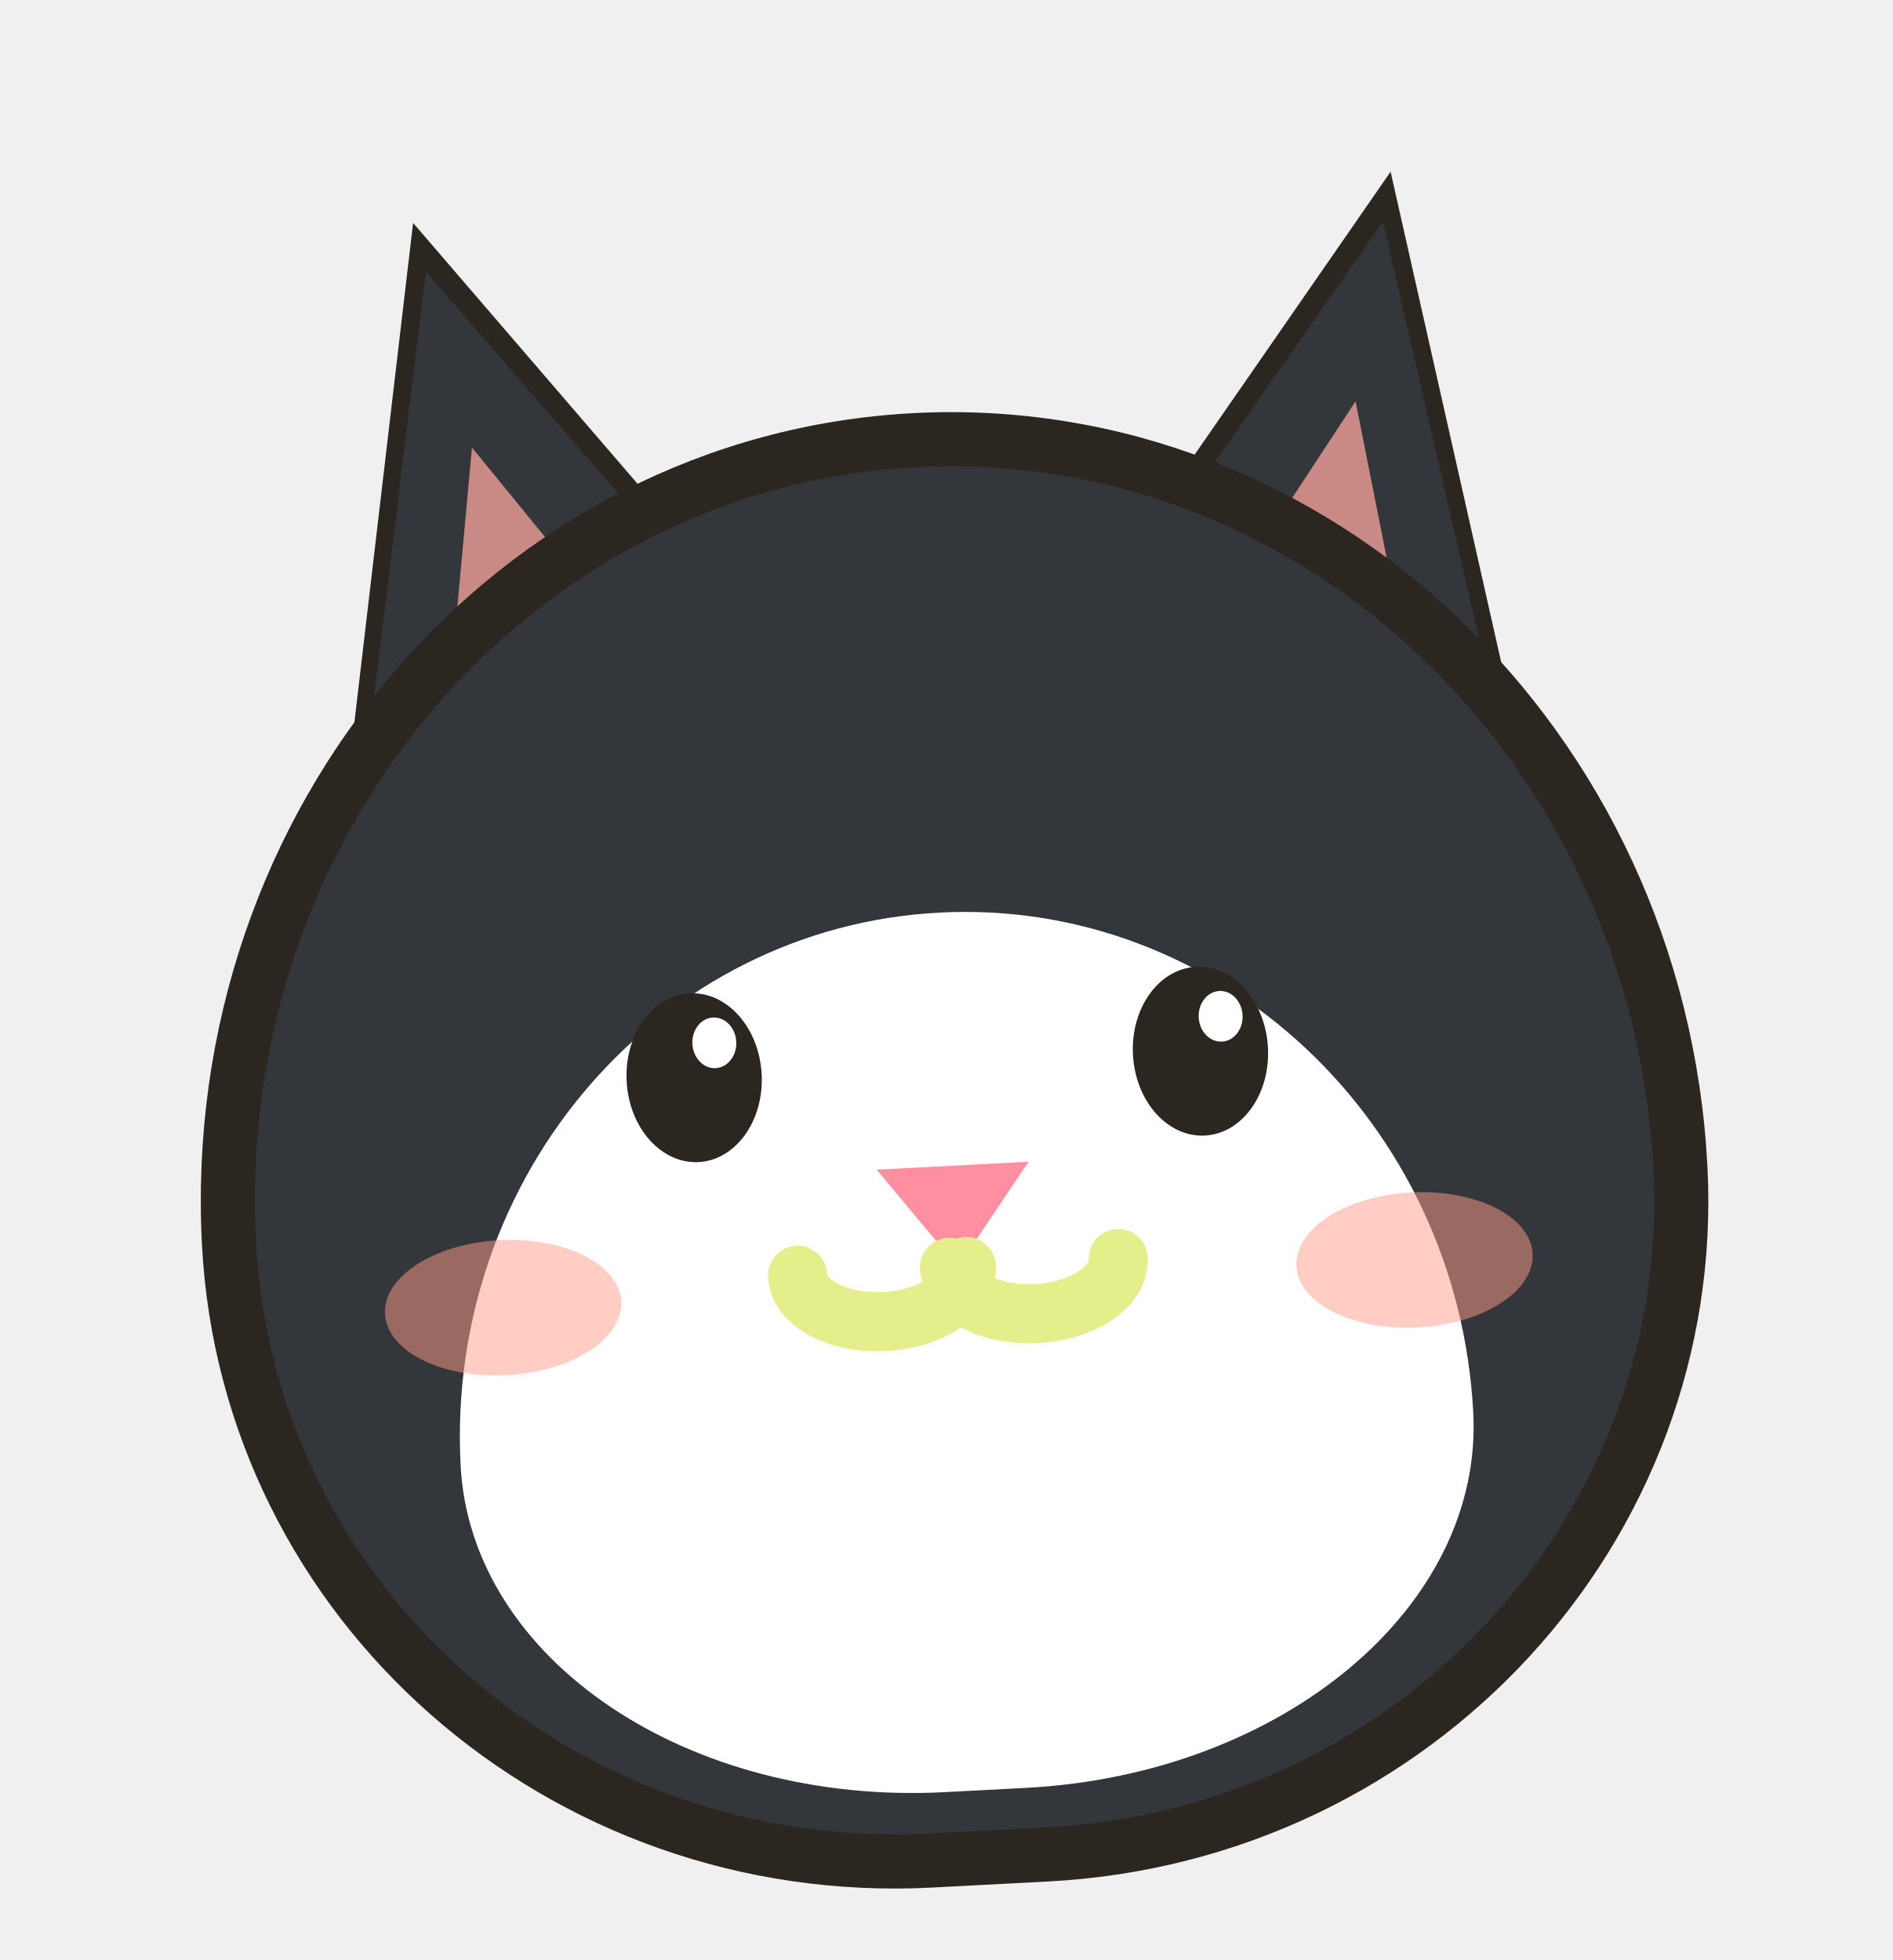
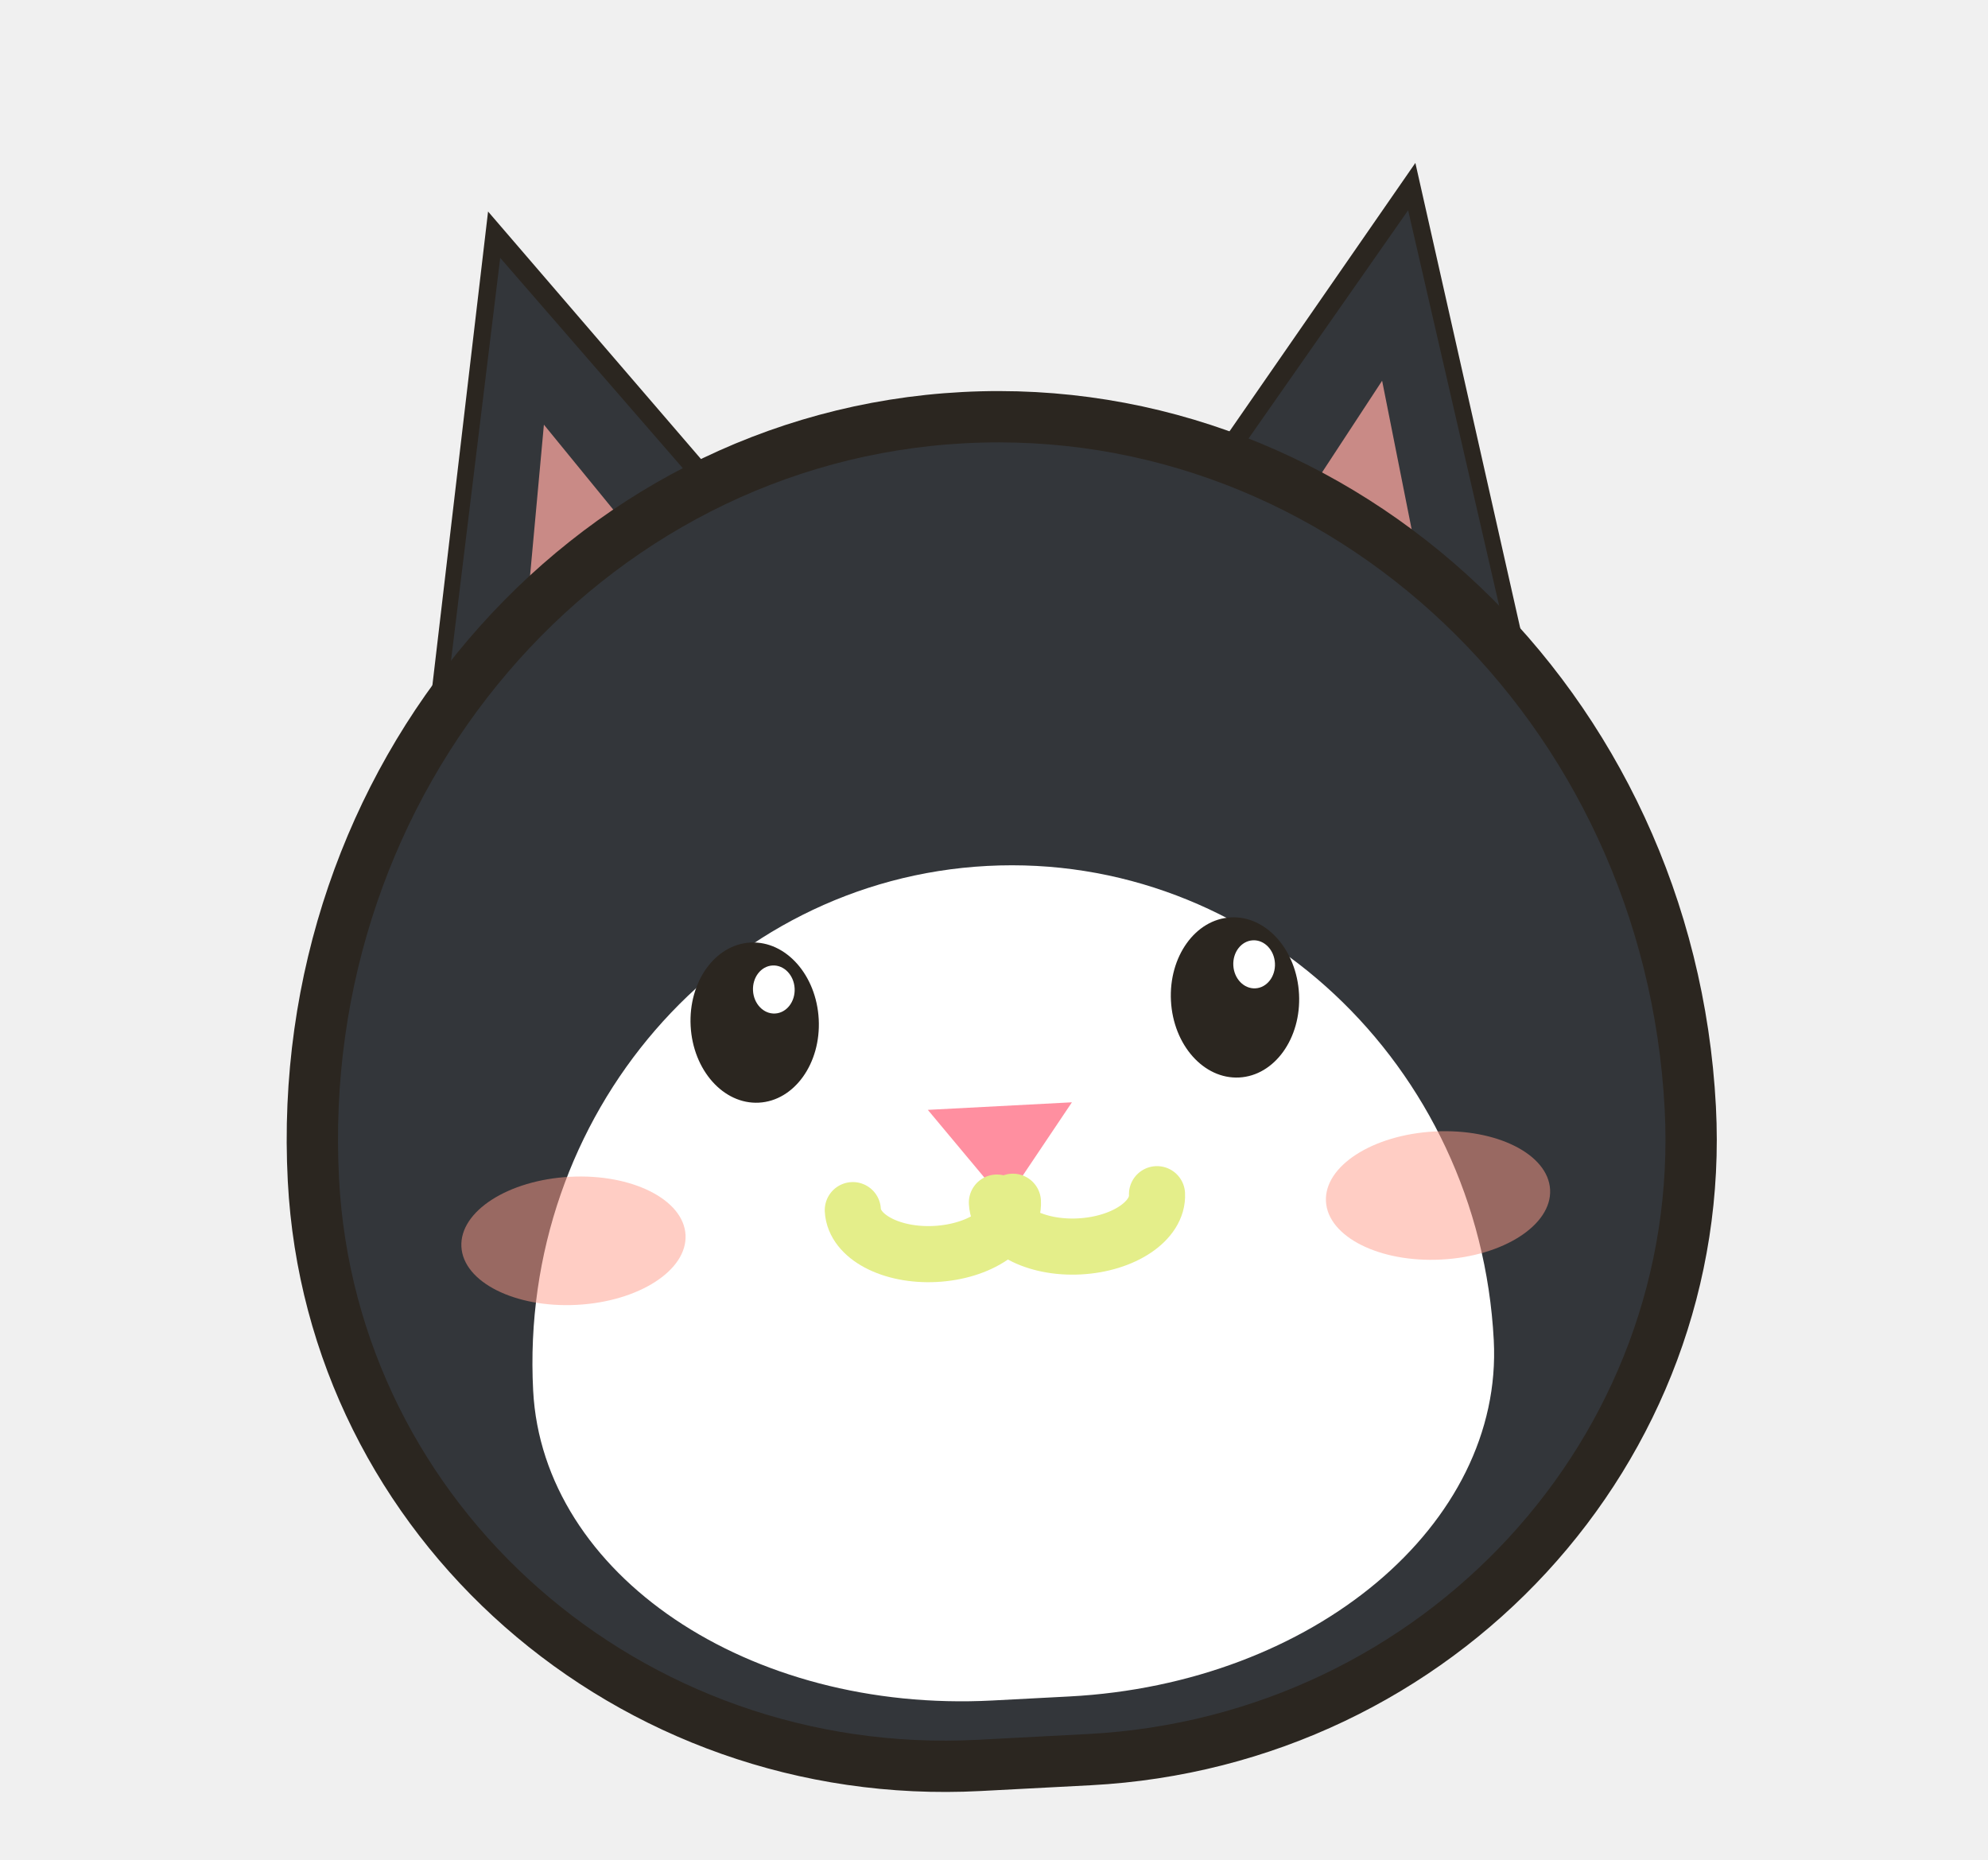
- <svg xmlns="http://www.w3.org/2000/svg" viewBox="0 0 112 116" width="224" height="232">
-   <g transform="translate(6 12)">
+ <svg xmlns="http://www.w3.org/2000/svg" viewBox="0 0 124 116" width="248" height="232">
+   <g transform="translate(12 12)">
    <g transform="rotate(-3 50 50)">
      <path d="M26 -1L44 40L8 40Z" fill="#2B2620" transform="rotate(-14 26 19.5)" />
      <path d="M26 2L42 38L10 38Z" fill="#33363A" transform="rotate(-14 26 20)" />
      <path d="M26 12.8L33.36 30.8L18.64 30.8Z" fill="#C98A86" transform="rotate(-14 26 21.8)" />
      <path d="M74 -1L92 40L56 40Z" fill="#2B2620" transform="rotate(14 74 19.5)" />
      <path d="M74 2L90 38L58 38Z" fill="#33363A" transform="rotate(14 74 20)" />
      <path d="M74 12.8L81.36 30.8L66.64 30.8Z" fill="#C98A86" transform="rotate(14 74 21.8)" />
      <path d="M50 14H50A43 45.36 0 0 1 93 59.36V59.36A39.56 38.64 0 0 1 53.44 98H46.56A39.56 38.64 0 0 1 7 59.36V59.36A43 45.36 0 0 1 50 14Z" fill="#33363A" stroke="#2B2620" stroke-width="3.2" stroke-linejoin="round" />
      <path d="M50 42H50A30 31.2 0 0 1 80 73.2V73.2A27.6 20.8 0 0 1 52.4 94H47.6A27.6 20.8 0 0 1 20 73.2V73.2A30 31.2 0 0 1 50 42Z" fill="#FFFFFF" />
      <path d="M35 46H35A4 5 0 0 1 39 51V51A4 5 0 0 1 35 56H35A4 5 0 0 1 31 51V51A4 5 0 0 1 35 46Z" fill="#2B2620" />
      <path d="M36.3 47.5H36.3A1.3 1.5 0 0 1 37.6 49V49A1.3 1.5 0 0 1 36.3 50.5H36.3A1.3 1.5 0 0 1 35 49V49A1.3 1.5 0 0 1 36.3 47.5Z" fill="#fff" />
      <path d="M65 46H65A4 5 0 0 1 69 51V51A4 5 0 0 1 65 56H65A4 5 0 0 1 61 51V51A4 5 0 0 1 65 46Z" fill="#2B2620" />
      <path d="M66.3 47.5H66.3A1.3 1.5 0 0 1 67.6 49V49A1.3 1.5 0 0 1 66.3 50.5H66.3A1.3 1.5 0 0 1 65 49V49A1.3 1.5 0 0 1 66.3 47.5Z" fill="#fff" />
      <g opacity=".5">
        <path d="M23 60H23A7 4 0 0 1 30 64V64A7 4 0 0 1 23 68H23A7 4 0 0 1 16 64V64A7 4 0 0 1 23 60Z" fill="#FF9C8A" />
        <path d="M77 60H77A7 4 0 0 1 84 64V64A7 4 0 0 1 77 68H77A7 4 0 0 1 70 64V64A7 4 0 0 1 77 60Z" fill="#FF9C8A" />
      </g>
      <path d="M45.5 57L54.5 57L50 63Z" fill="#FF8FA0" />
      <path d="M40.5 63A5 3 0 0 0 50.5 63" fill="none" stroke="#E4EE8A" stroke-width="3.5" stroke-linecap="round" />
      <path d="M49.5 63A5 3 0 0 0 59.5 63" fill="none" stroke="#E4EE8A" stroke-width="3.5" stroke-linecap="round" />
    </g>
  </g>
</svg>
